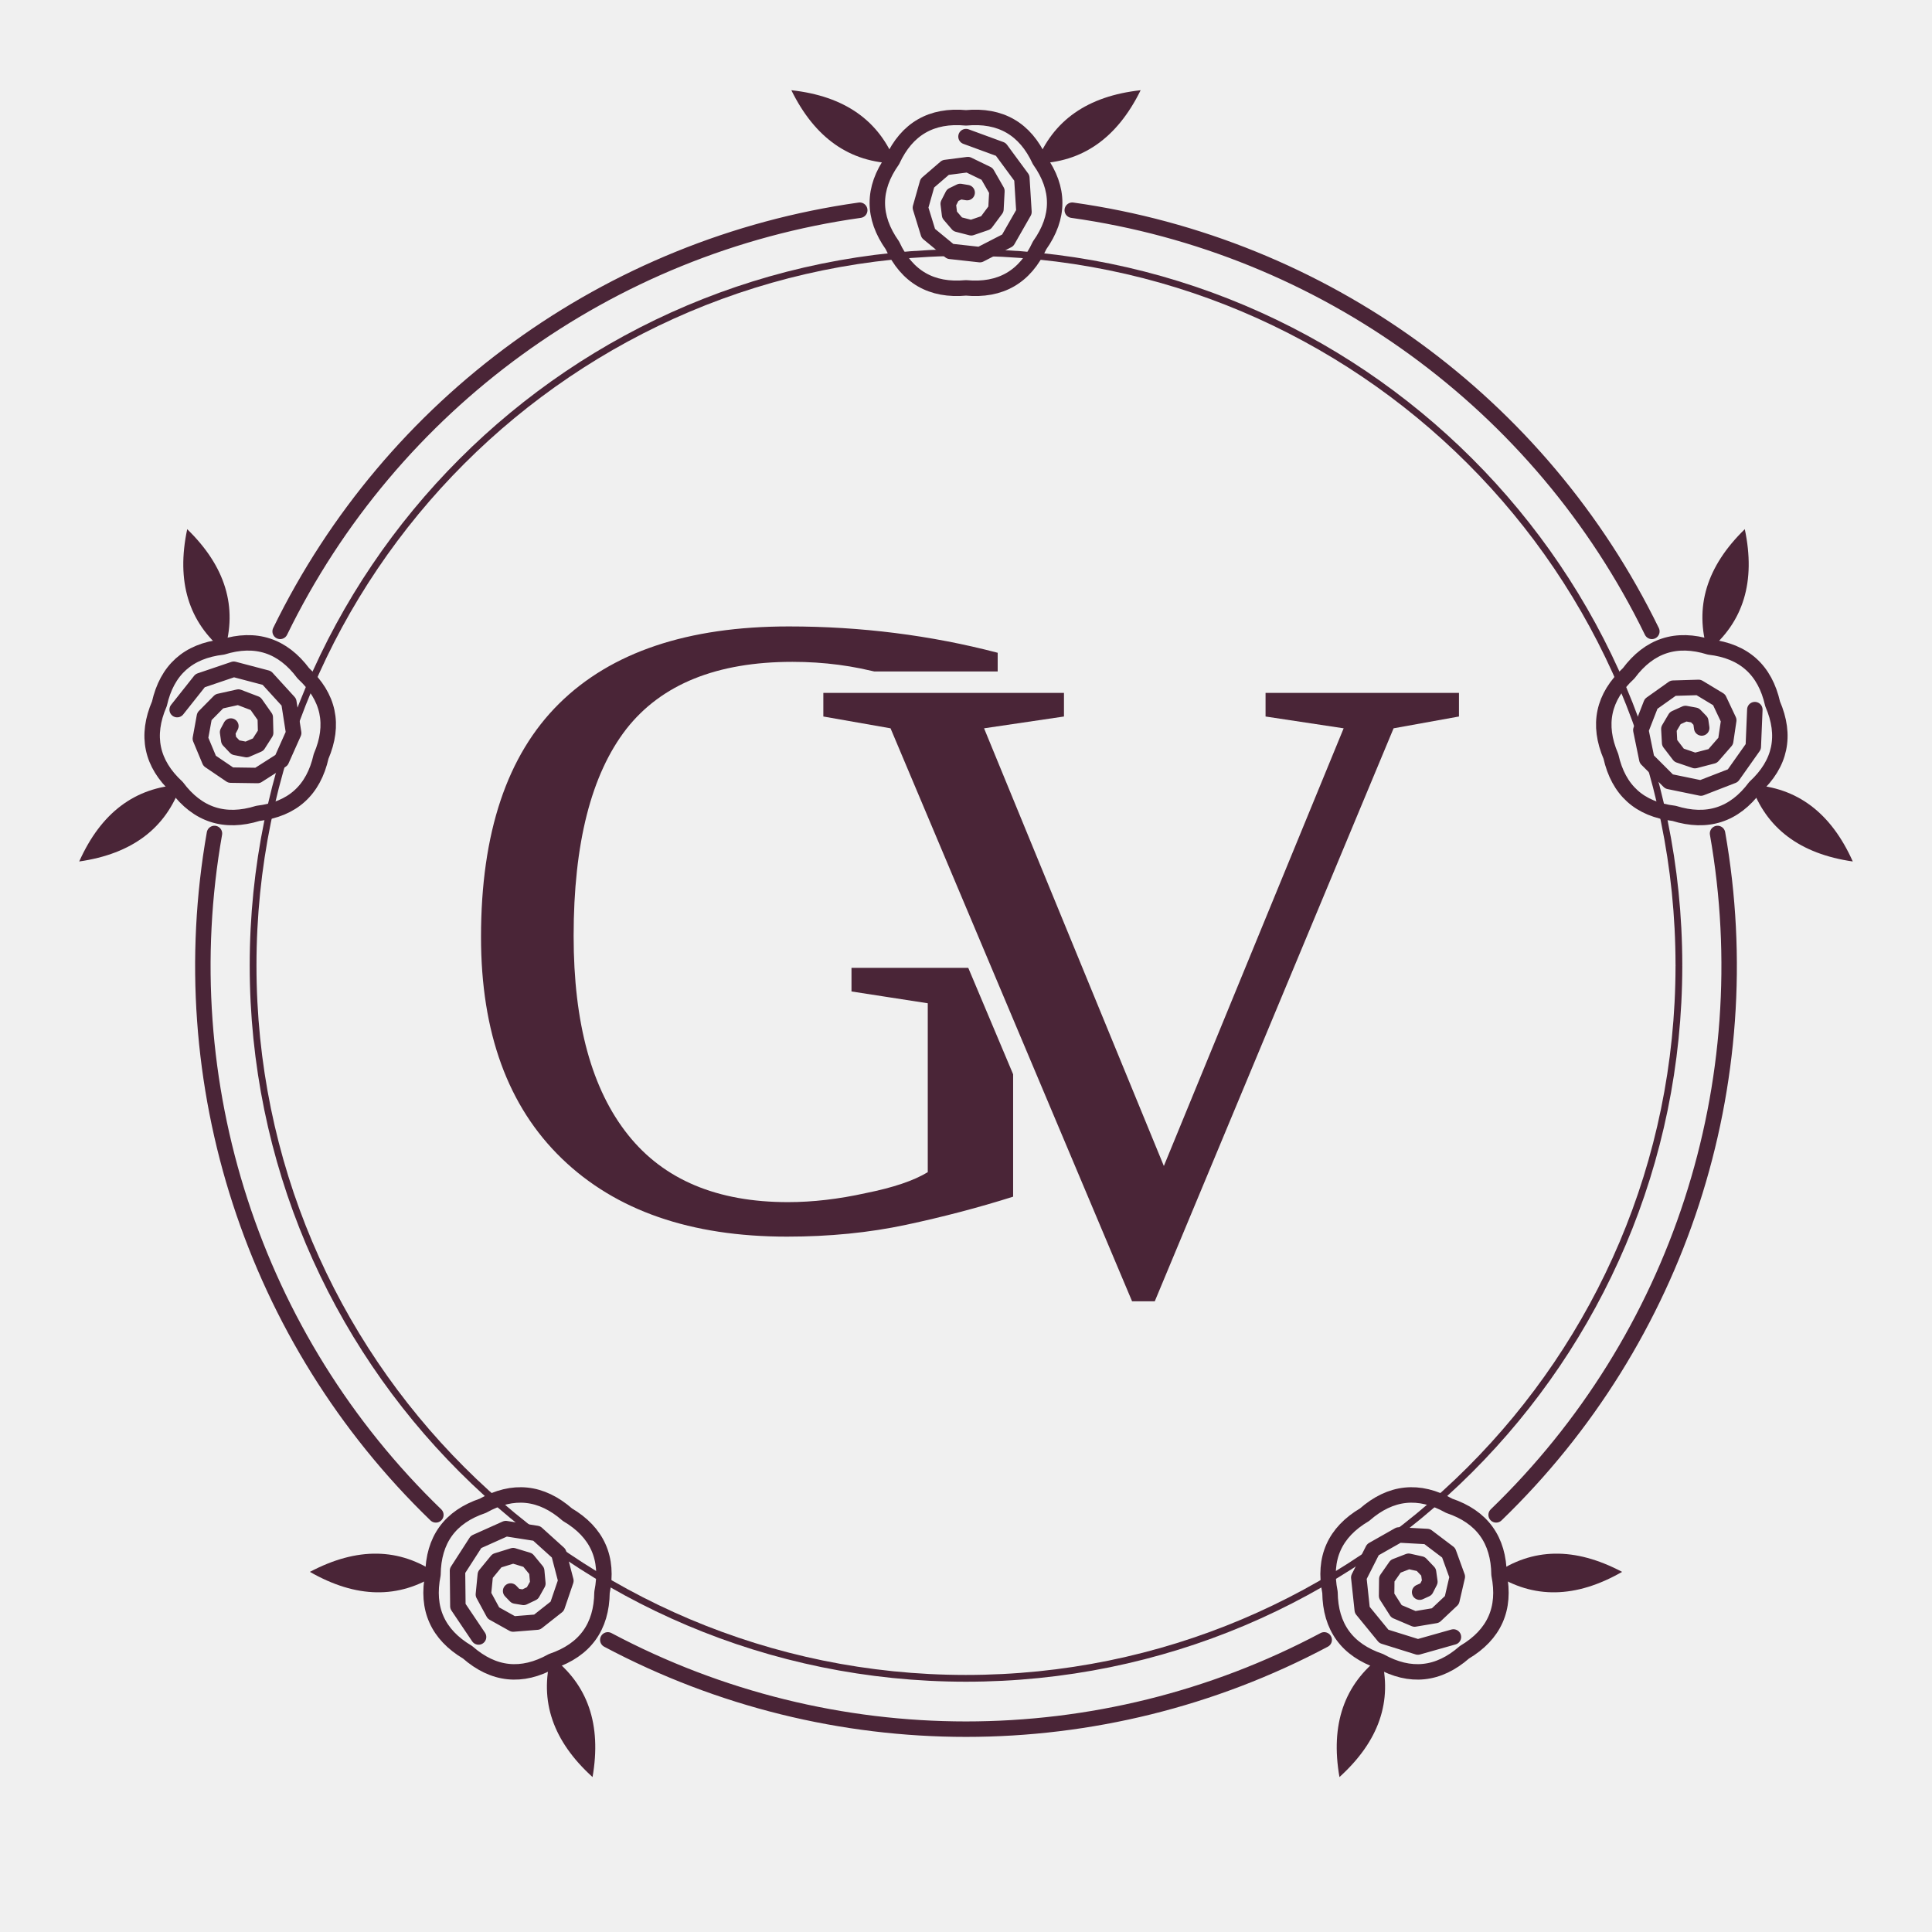
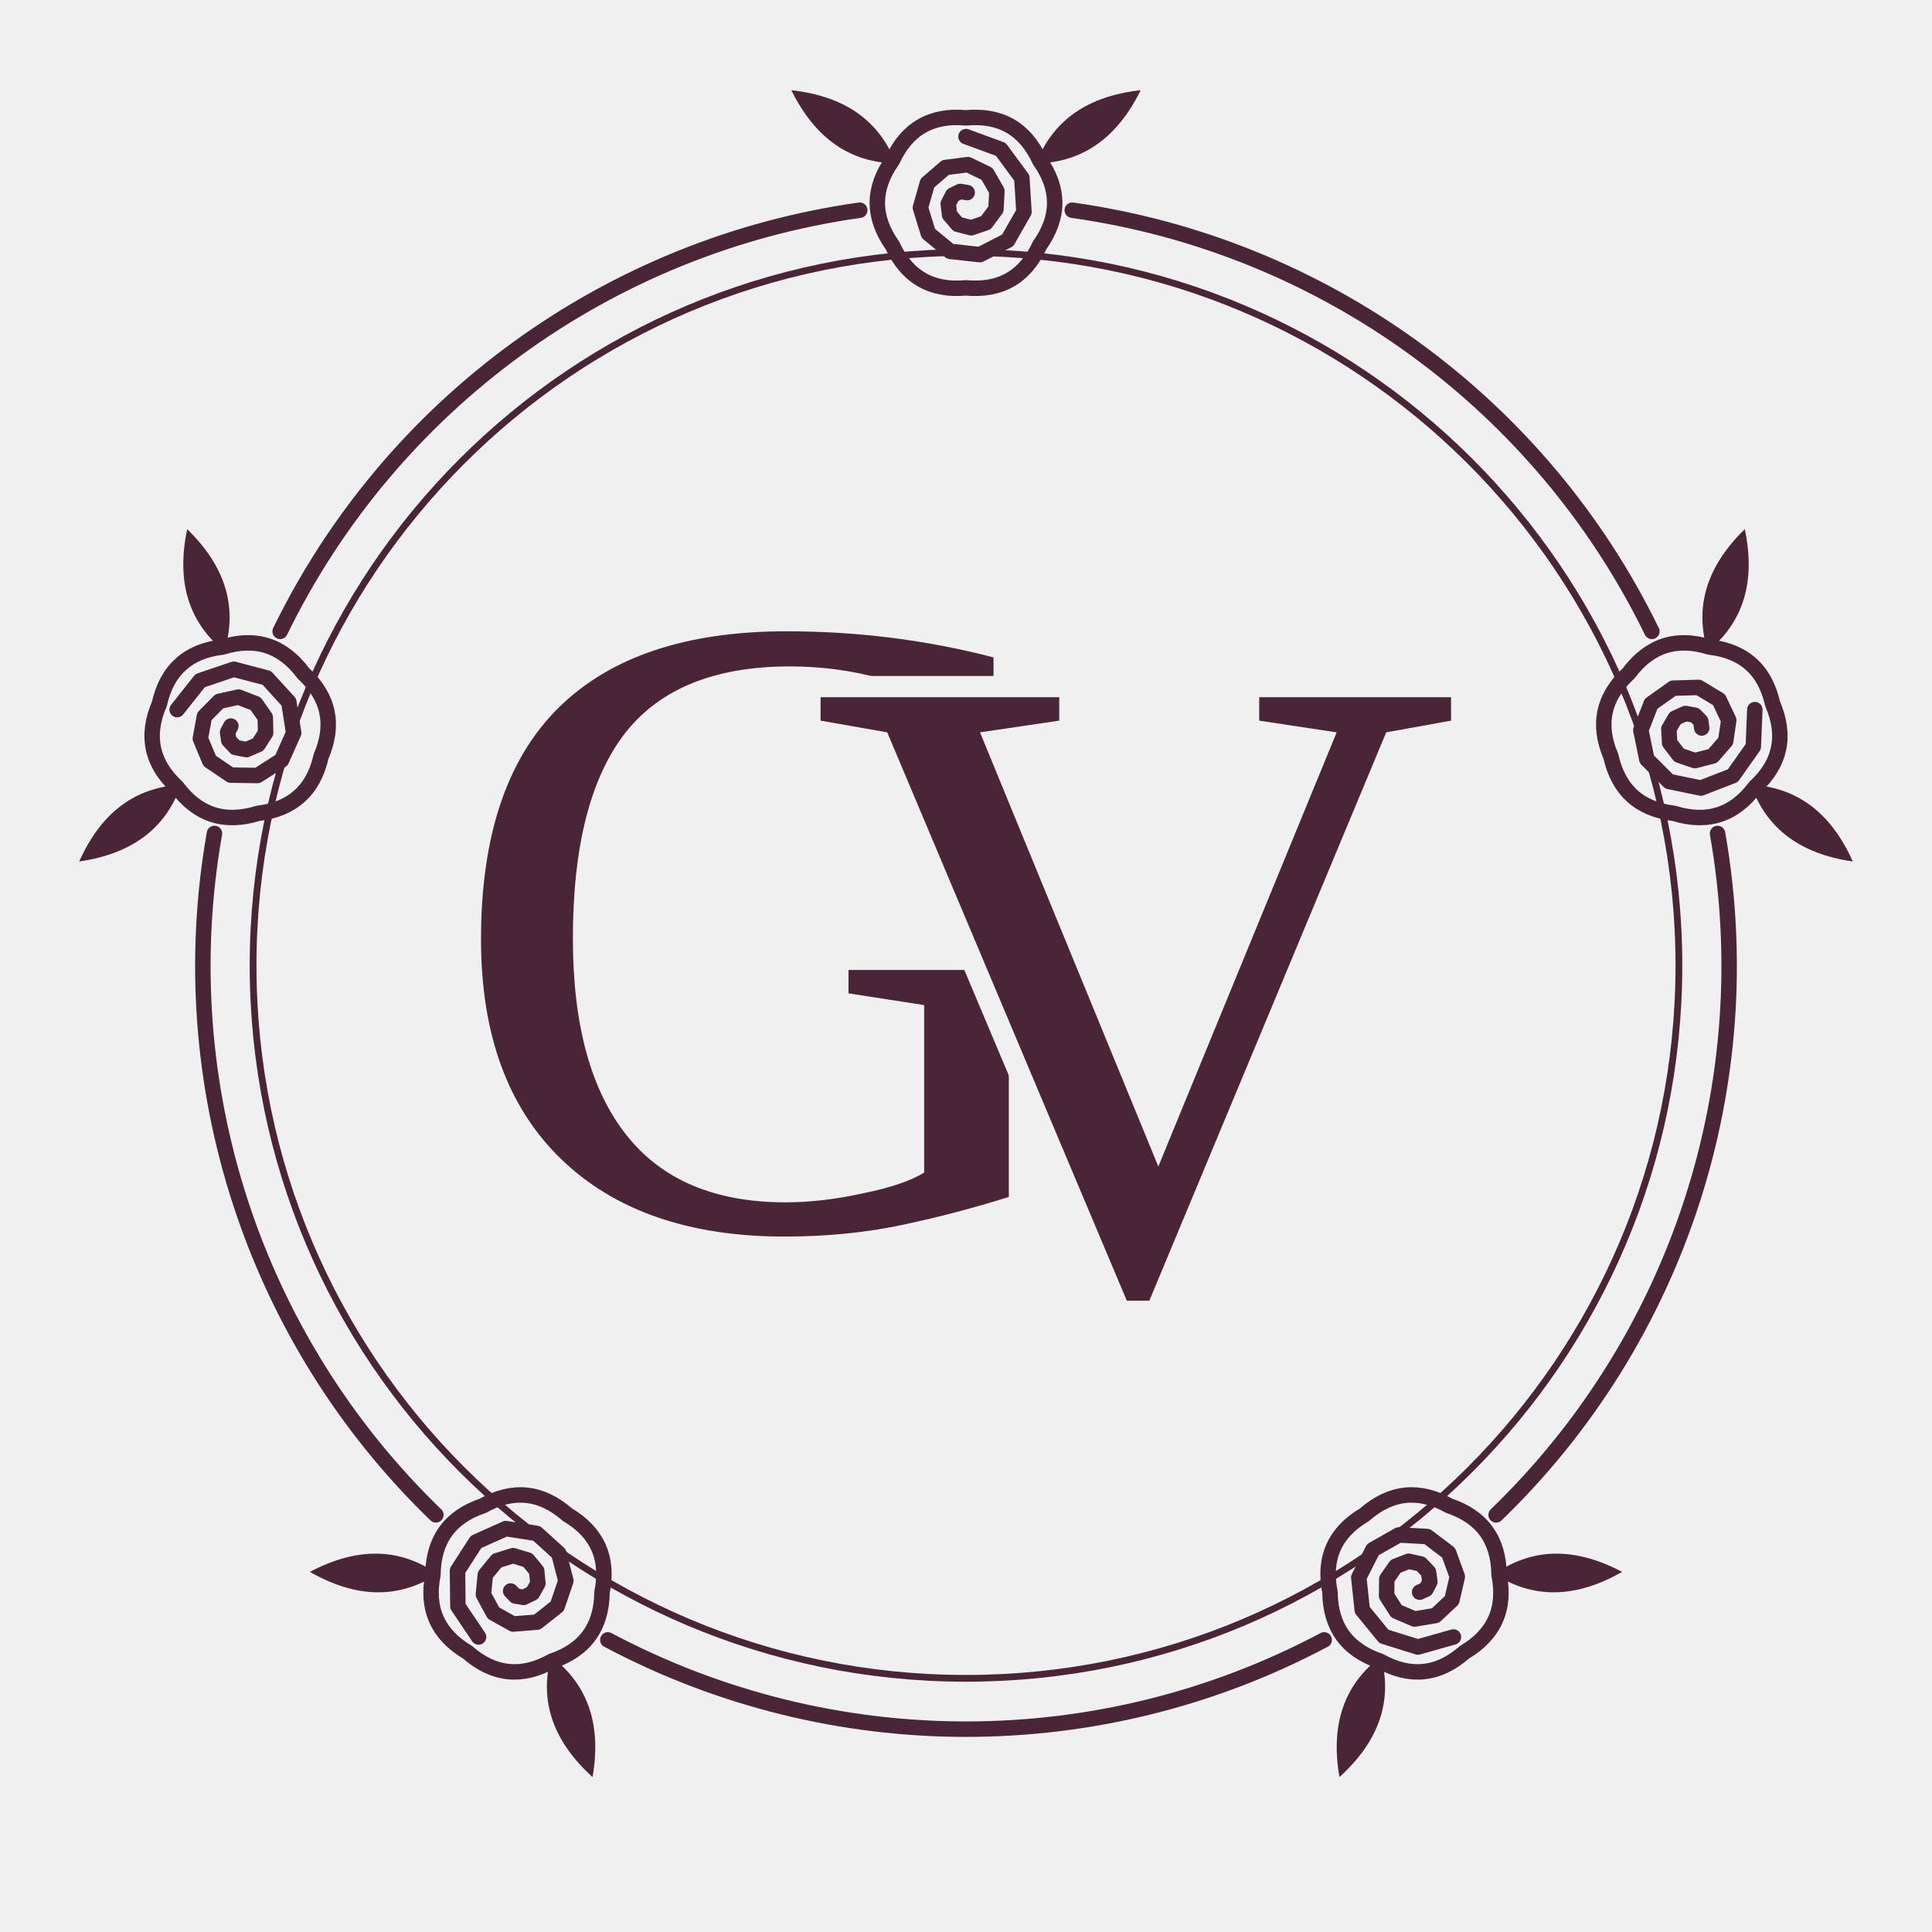
<svg xmlns="http://www.w3.org/2000/svg" viewBox="0 0 1000 1000" width="512" height="512" role="img">
  <svg x="0" y="0" width="1000" height="1000" viewBox="0 0 1000 1000" preserveAspectRatio="xMidYMid meet">
    <g fill="#4a2537" color="#4a2537">
      <path d="M555 108.8A395 395 0 0 1 855 326.8M500 61Q526.8 58.5 538.1 83Q553.7 105 538.1 127Q526.8 151.5 500 149Q473.2 151.5 461.9 127Q446.3 105 461.9 83Q473.2 58.5 500 61ZM500 70.7L518 77.3L528.9 92.1L530 109.7L521.6 124.4L507.2 131.8L491.8 130.1L480.5 120.8L476.4 107.5L480 94.8L489.4 86.7L501 85.2L510.9 90L516 98.9L515.5 108.3L510.3 115.3L502.7 117.9L495.7 116.1L491.5 111.2L490.8 105.5L493.1 101L497 99.1L500.6 99.7M889 431.4A395 395 0 0 1 774.4 784.1M917.5 364.3Q928.2 389.1 908.4 407.4Q892.3 429 866.5 421Q839.7 417.8 833.8 391.5Q823.2 366.8 843 348.5Q859.1 326.9 884.8 334.9Q911.6 338 917.5 364.3ZM908.3 367.3L907.5 386.5L896.9 401.5L880.4 407.9L863.9 404.5L852.4 393L849.3 377.9L854.6 364.3L866 356.2L879.2 355.8L889.8 362.2L894.8 372.8L893.2 383.6L886.5 391.3L877.3 393.7L869.1 390.9L864.2 384.5L863.8 377.3L867.1 371.7L872.4 369.3L877.3 370.2L880.3 373.3L880.8 376.8M685.4 848.8A395 395 0 0 1 314.6 848.8M758 855.2Q737.8 872.9 714.3 859.8Q688.7 851.1 688.4 824.2Q683.1 797.7 706.3 784Q726.6 766.2 750.1 779.4Q775.6 788 775.9 815Q781.2 841.4 758 855.2ZM752.3 847.3L733.9 852.5L716.3 847L705.1 833.3L703.3 816.5L710.6 802.1L724 794.5L738.7 795.3L749.8 803.7L754.3 816.1L751.5 828.2L743 836.2L732.2 838L722.8 834L717.7 826L717.8 817.3L722.4 810.7L729.1 808.1L735.4 809.5L739.4 813.7L740.1 818.7L738.1 822.6L734.8 824.1M225.6 784.1A395 395 0 0 1 111 431.4M242 855.2Q218.8 841.4 224.1 815Q224.4 788 249.9 779.4Q273.4 766.2 293.7 784Q316.9 797.7 311.6 824.2Q311.3 851.1 285.7 859.8Q262.2 872.9 242 855.2ZM247.7 847.3L237 831.4L236.8 813L246.4 798.1L261.8 791.2L277.8 793.7L289.2 804L292.9 818.2L288.4 831.4L278 839.6L265.6 840.6L255.4 834.9L250.2 825.3L251.2 815.1L257.2 807.8L265.6 805.2L273.2 807.5L277.8 813.1L278.4 819.6L275.6 824.6L271 826.8L266.8 826.1L264.3 823.5M145 326.8A395 395 0 0 1 445 108.8M82.5 364.3Q88.4 338 115.2 334.9Q140.9 326.9 157 348.5Q176.8 366.8 166.2 391.5Q160.3 417.8 133.5 421Q107.7 429 91.6 407.4Q71.8 389.1 82.5 364.3ZM91.7 367.3L103.6 352.3L121 346.4L138.1 350.9L149.5 363.4L152 379.4L145.7 393.5L133.3 401.4L119.4 401.2L108.5 393.8L103.7 382.3L105.8 370.8L113.5 363L123.4 360.8L132.3 364.2L137.3 371.3L137.5 379.3L133.6 385.4L127.6 388L121.9 386.9L118.4 383.2L117.8 379L119.5 375.8" fill="none" stroke="#4a2537" stroke-width="8" stroke-linecap="round" stroke-linejoin="round" />
      <path d="M869 500A369 369 0 1 1 869 499.4" fill="none" stroke="#4a2537" stroke-width="3.5" stroke-linecap="round" stroke-linejoin="round" />
      <path d="M463.7 84.6Q427.9 83.9 409.6 46.7Q450.8 51.2 463.7 84.6ZM536.3 84.6Q549.2 51.2 590.4 46.7Q572.1 83.9 536.3 84.6ZM883.9 337.1Q873.4 302.8 903.1 273.9Q911.7 314.5 883.9 337.1ZM906.3 406.2Q942.1 408.1 959 445.9Q918 440 906.3 406.2ZM773.6 814.7Q802.9 794.2 839.6 813.6Q803.6 834.2 773.6 814.7ZM714.8 857.4Q724 892 693.3 919.8Q686.2 879 714.8 857.4ZM285.2 857.4Q313.8 879 306.7 919.8Q276 892 285.2 857.4ZM226.4 814.7Q196.4 834.2 160.4 813.6Q197.1 794.2 226.4 814.7ZM93.7 406.2Q82 440 41 445.9Q57.9 408.1 93.7 406.2ZM116.1 337.1Q88.3 314.5 96.9 273.9Q126.6 302.8 116.1 337.1Z" fill="#4a2537" />
    </g>
  </svg>
-   <g transform="translate(248.97 635.38) scale(0.47)">
+   <g transform="translate(248.97 635.38) scale(0.4662)">
    <defs>
      <mask id="monogram-gap" maskUnits="userSpaceOnUse" x="-1000" y="-1000" width="4000" height="4000">
        <rect x="-1000" y="-1000" width="4000" height="4000" fill="#fff" />
        <path transform="translate(407 66.2) scale(1)" d="M711 -655L711 -629L639 -616L376 15L351 15L85 -616L11 -629L11 -655L276 -655L276 -629L188 -616L386 -134L584 -616L498 -629L498 -655L711 -655Z" stroke="#000" stroke-width="47.19" stroke-linejoin="round" />
      </mask>
    </defs>
    <path transform="translate(-41 0) scale(1)" d="M627 -34Q570 -16 509 -3Q448 10 378 10Q219 10 130 -76Q41 -162 41 -320Q41 -492 127 -577Q213 -662 380 -662Q499 -662 610 -633L610 -492L577 -492L564 -573Q530 -597 483 -610Q436 -623 384 -623Q259 -623 201 -549Q143 -474 143 -321Q143 -177 203 -102Q262 -28 379 -28Q420 -28 465 -38Q510 -47 533 -61L533 -247L449 -260L449 -286L691 -286L691 -260L627 -247L627 -34Z" fill="#4a2537" mask="url(#monogram-gap)" />
    <path transform="translate(366 66.2) scale(1)" d="M711 -655L711 -629L639 -616L376 15L351 15L85 -616L11 -629L11 -655L276 -655L276 -629L188 -616L386 -134L584 -616L498 -629L498 -655L711 -655Z" fill="#4a2537" />
  </g>
</svg>
